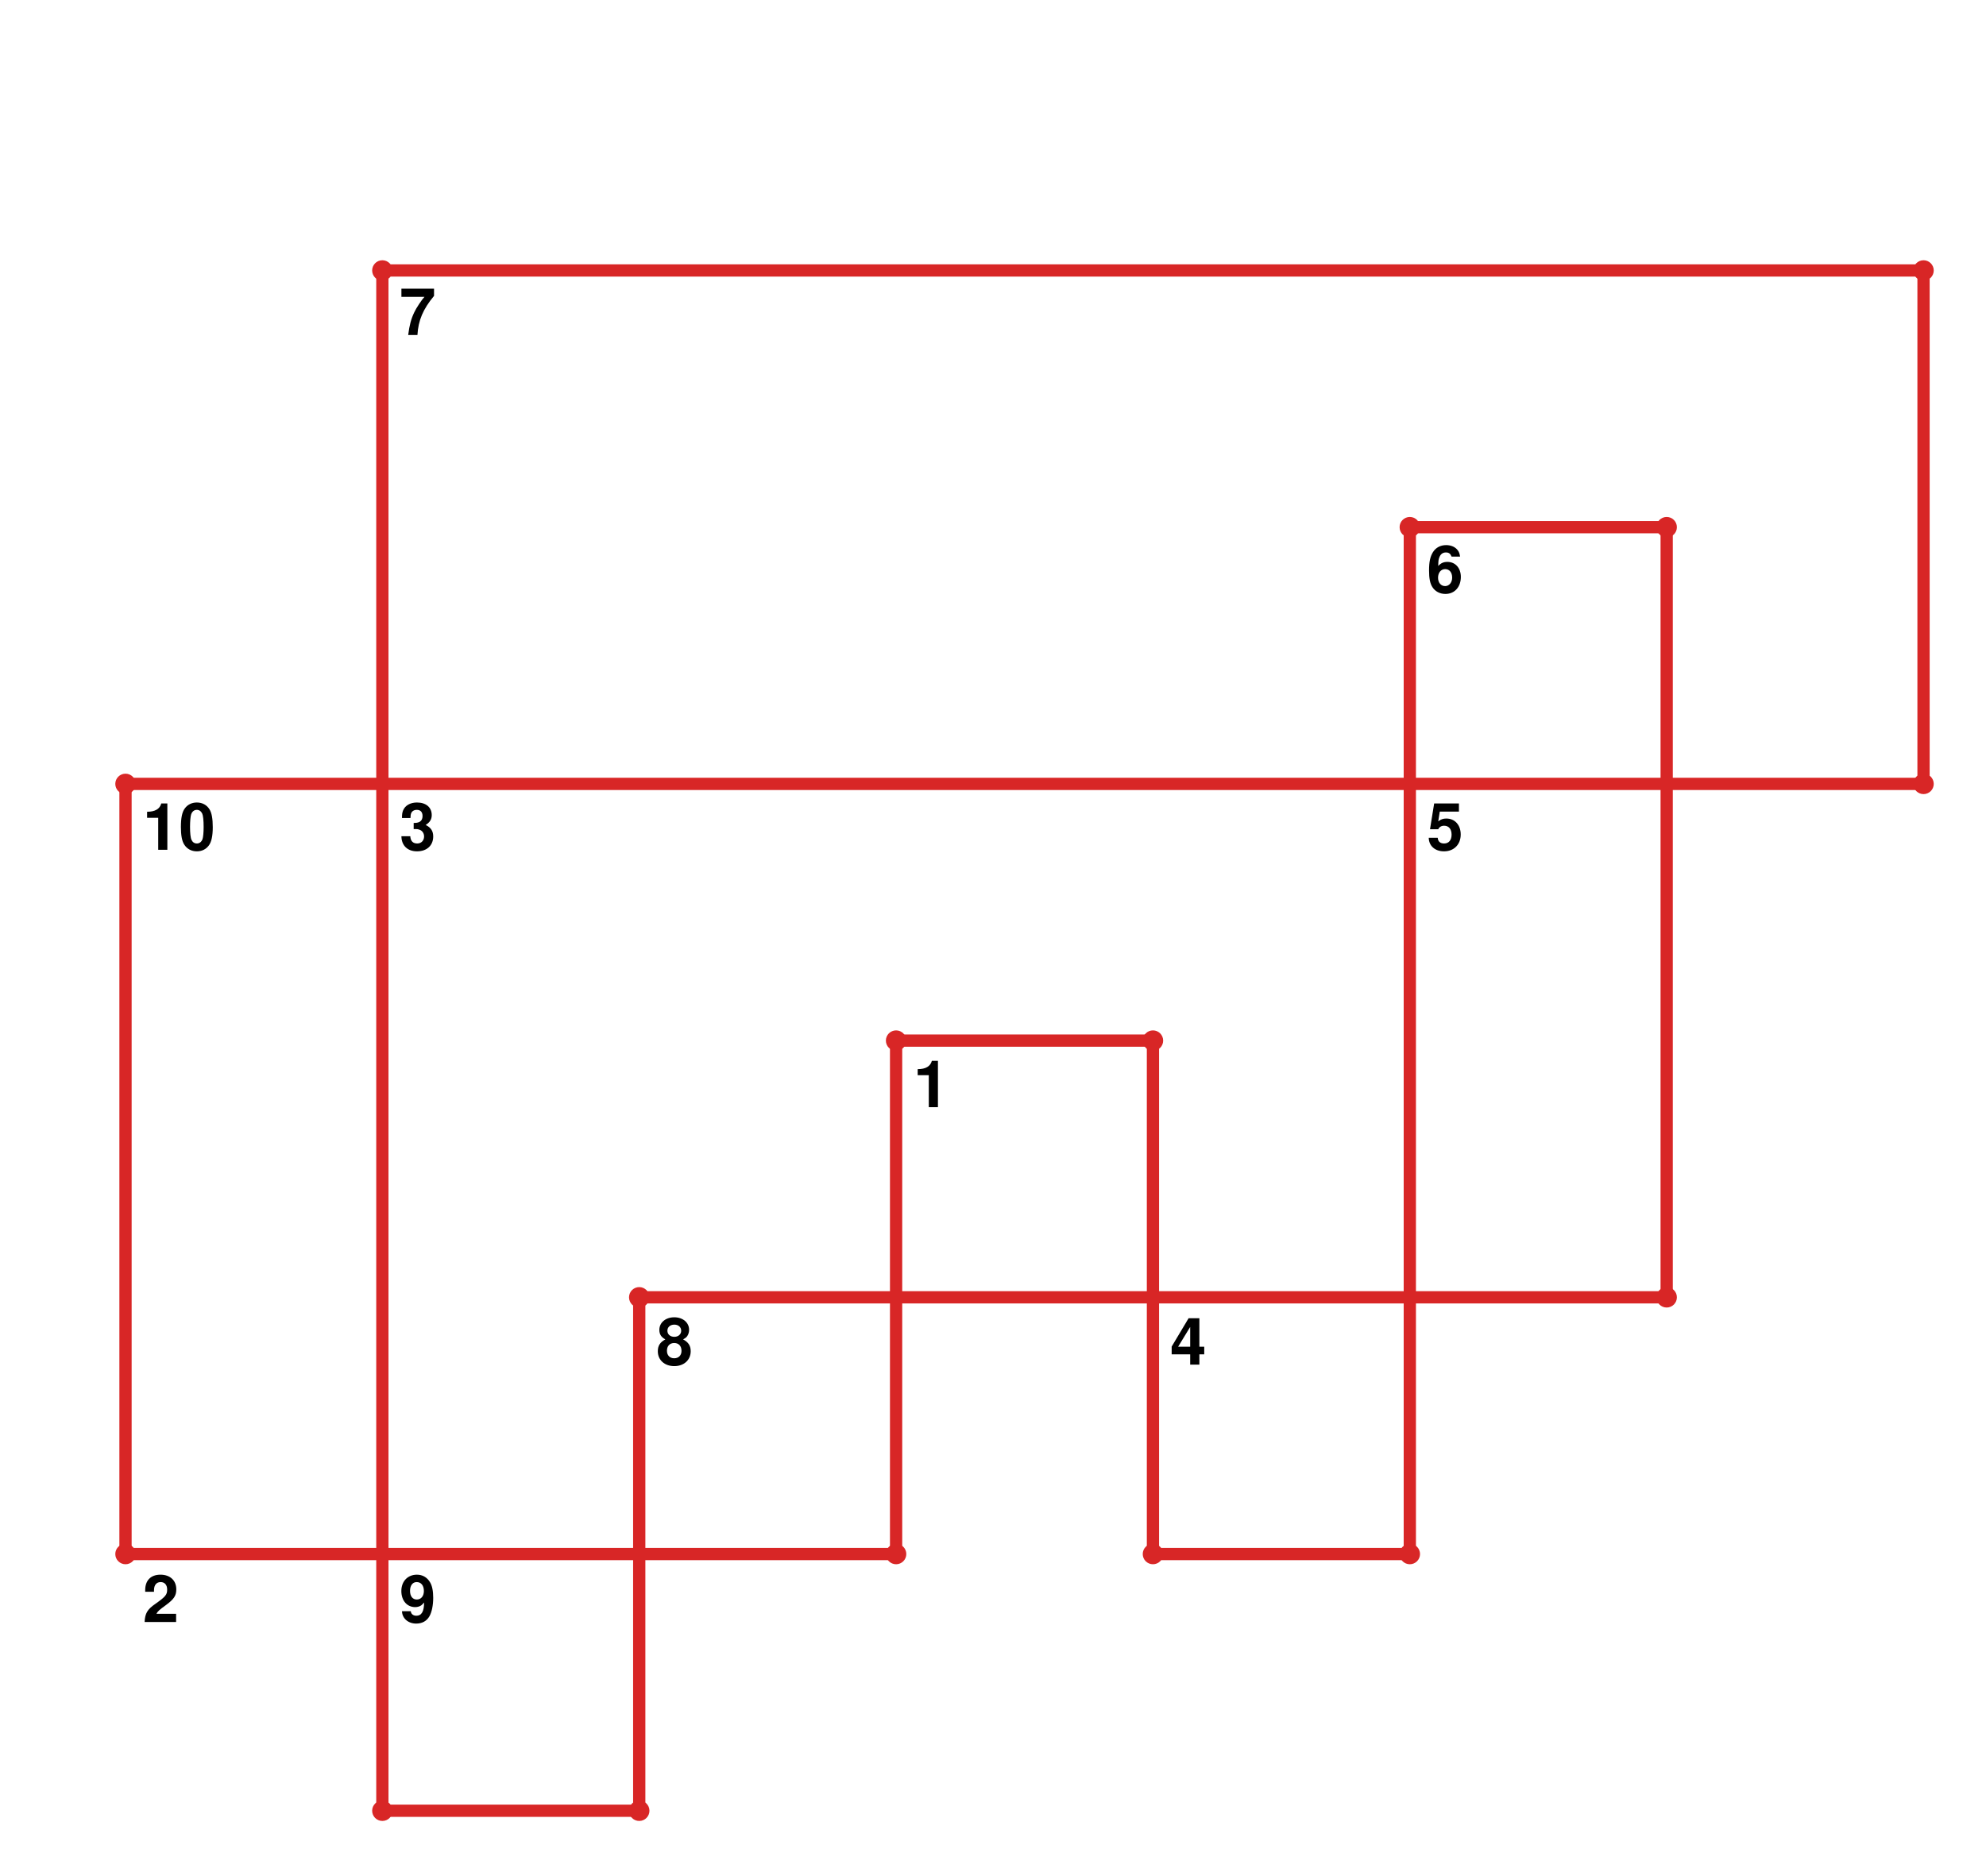
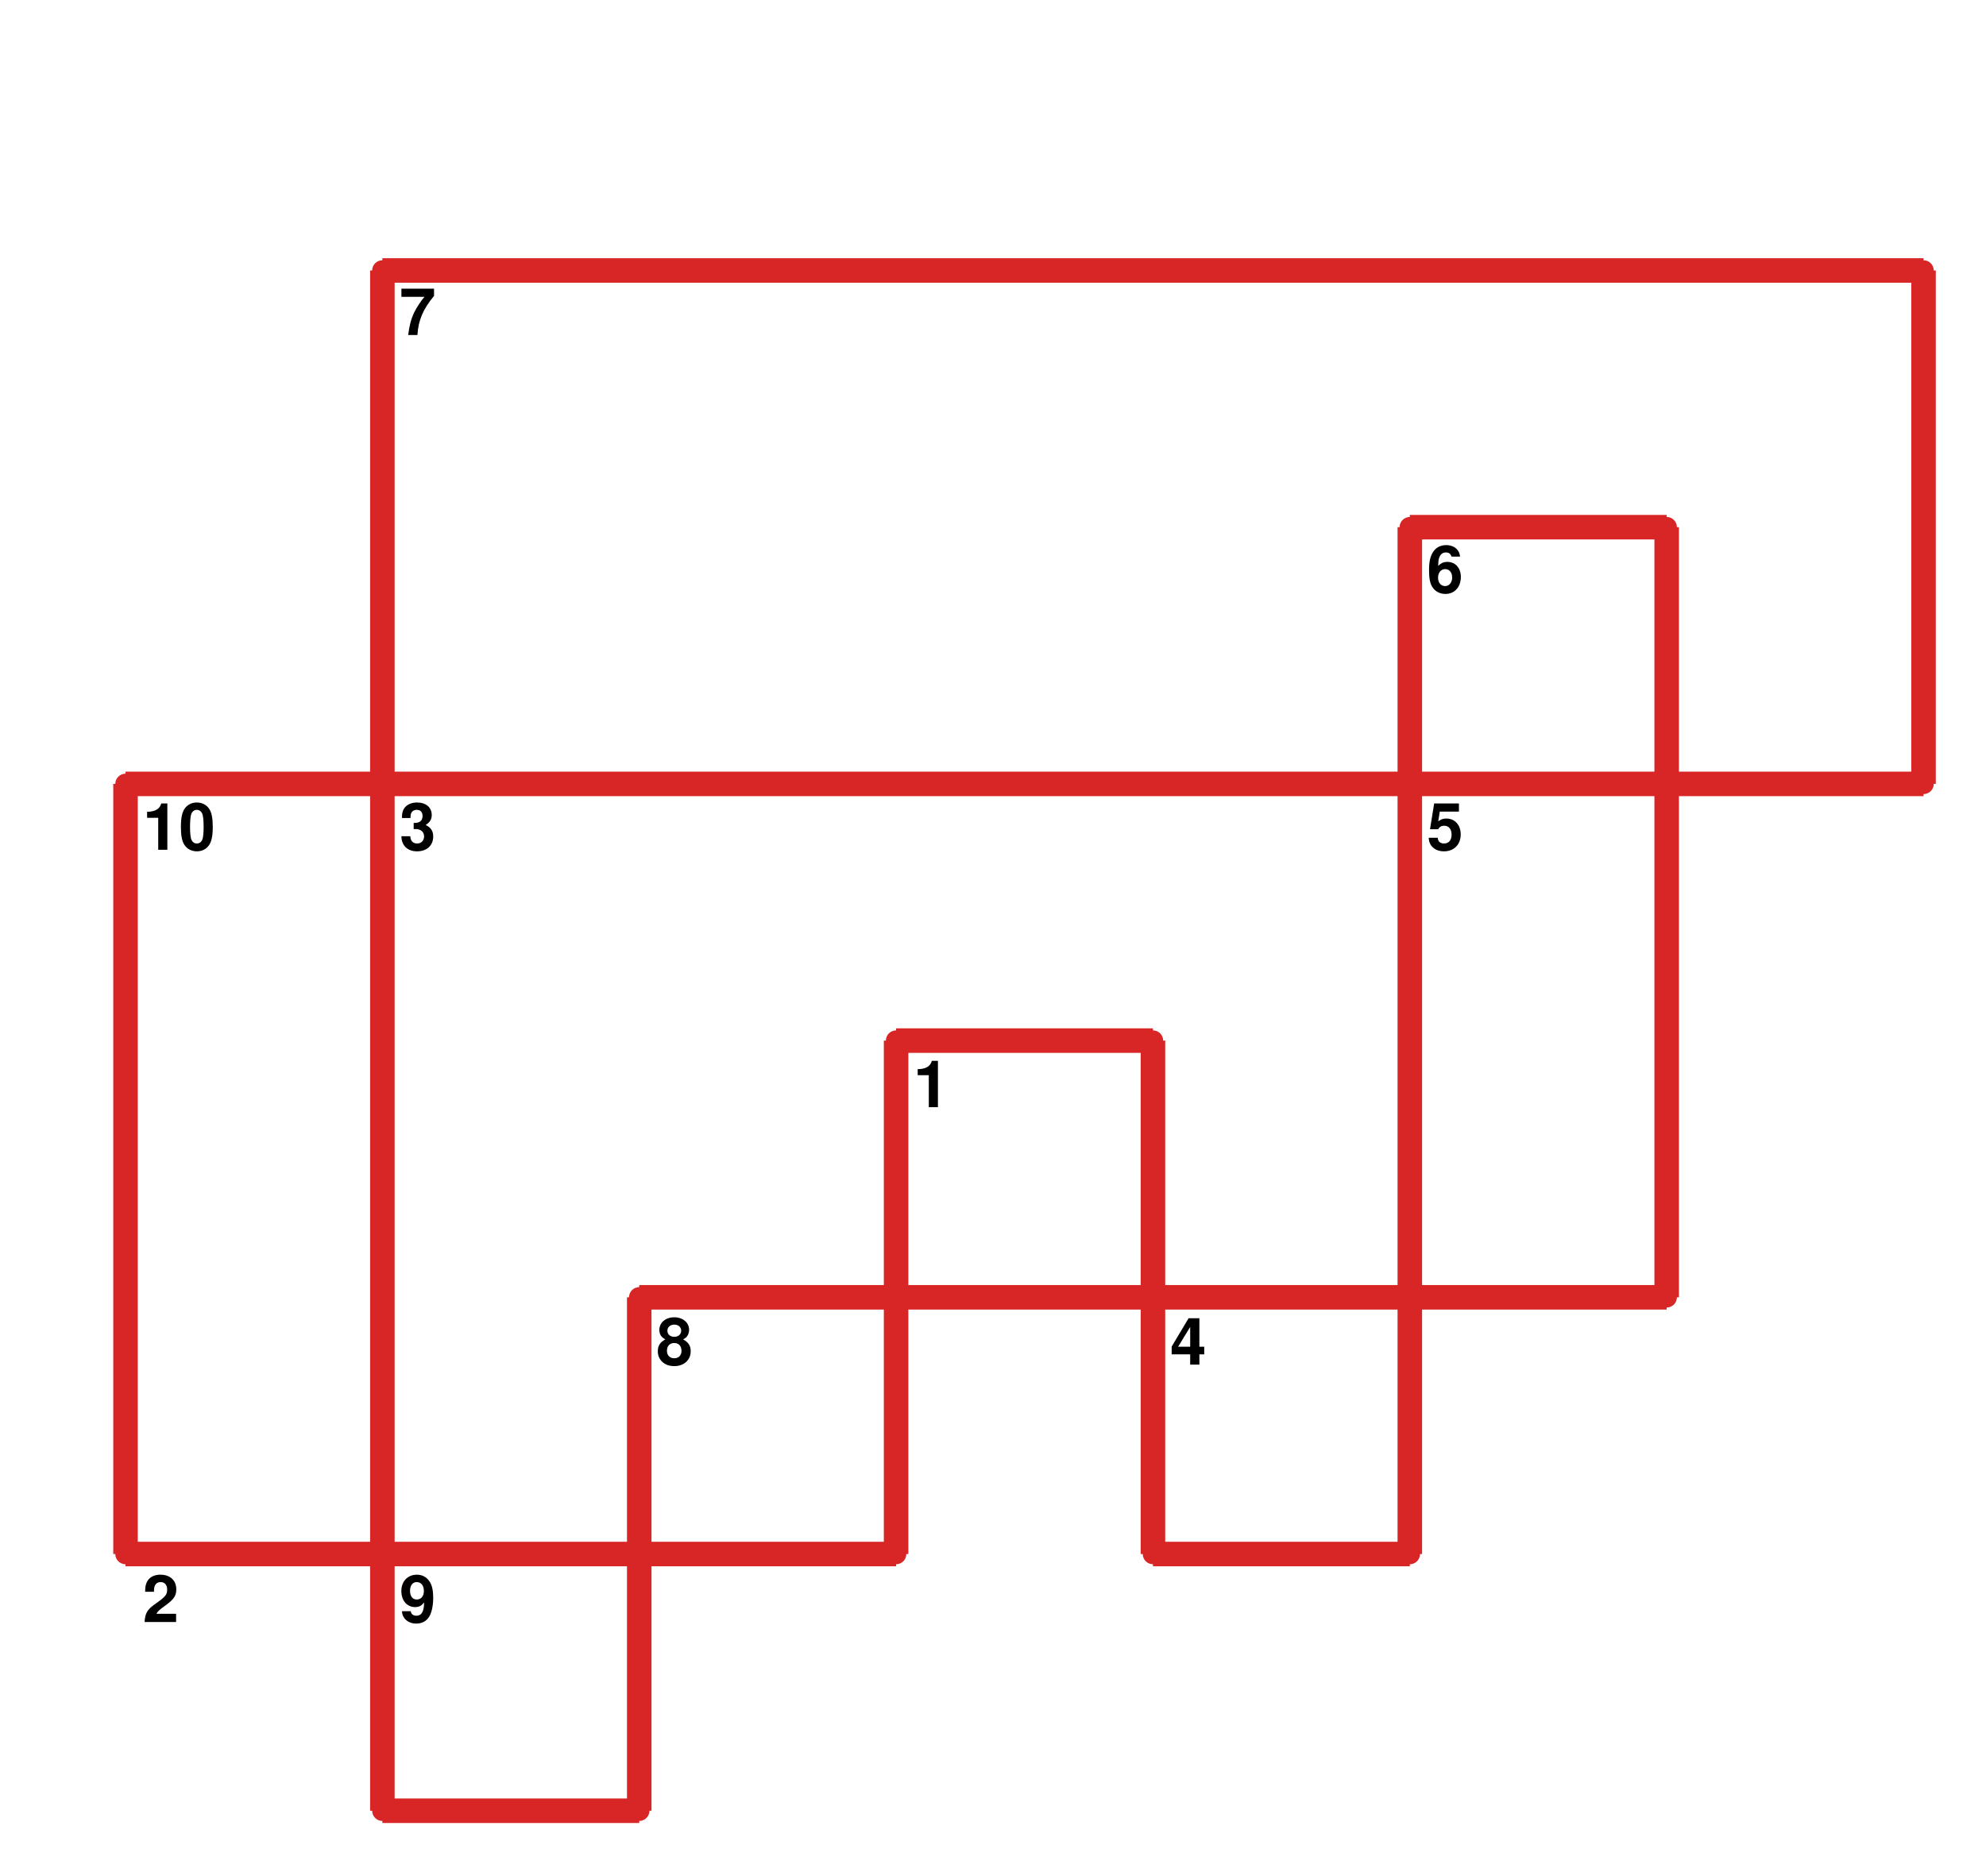
<svg xmlns="http://www.w3.org/2000/svg" width="486.000" height="459.000" viewBox="-1.000 -5.000 486.000 459.000">
  <circle cx="344.0" cy="375.367" r="2.0" stroke="#d82626" fill="#d82626" />
  <circle cx="281.143" cy="375.367" r="2.0" stroke="#d82626" fill="#d82626" />
  <circle cx="281.143" cy="249.7" r="2.0" stroke="#d82626" fill="#d82626" />
  <circle cx="218.286" cy="249.7" r="2.0" stroke="#d82626" fill="#d82626" />
  <circle cx="218.286" cy="375.367" r="2.0" stroke="#d82626" fill="#d82626" />
  <circle cx="29.714" cy="375.367" r="2.0" stroke="#d82626" fill="#d82626" />
  <circle cx="29.714" cy="186.867" r="2.0" stroke="#d82626" fill="#d82626" />
  <circle cx="469.714" cy="186.867" r="2.0" stroke="#d82626" fill="#d82626" />
  <circle cx="469.714" cy="61.2" r="2.0" stroke="#d82626" fill="#d82626" />
  <circle cx="92.571" cy="61.2" r="2.0" stroke="#d82626" fill="#d82626" />
  <circle cx="92.571" cy="438.2" r="2.0" stroke="#d82626" fill="#d82626" />
  <circle cx="155.429" cy="438.2" r="2.0" stroke="#d82626" fill="#d82626" />
  <circle cx="155.429" cy="312.533" r="2.0" stroke="#d82626" fill="#d82626" />
  <circle cx="406.857" cy="312.533" r="2.0" stroke="#d82626" fill="#d82626" />
  <circle cx="406.857" cy="124.033" r="2.0" stroke="#d82626" fill="#d82626" />
  <circle cx="344.0" cy="124.033" r="2.0" stroke="#d82626" fill="#d82626" />
-   <line x1="344.0" y1="375.367" x2="281.143" y2="375.367" stroke="#d82626" fill="none" stroke-width="3.0" />
-   <line x1="281.143" y1="375.367" x2="281.143" y2="249.7" stroke="#d82626" fill="none" stroke-width="3.0" />
-   <line x1="281.143" y1="249.7" x2="218.286" y2="249.7" stroke="#d82626" fill="none" stroke-width="3.0" />
-   <line x1="218.286" y1="249.7" x2="218.286" y2="375.367" stroke="#d82626" fill="none" stroke-width="3.0" />
-   <line x1="218.286" y1="375.367" x2="29.714" y2="375.367" stroke="#d82626" fill="none" stroke-width="3.0" />
-   <line x1="29.714" y1="375.367" x2="29.714" y2="186.867" stroke="#d82626" fill="none" stroke-width="3.0" />
-   <line x1="29.714" y1="186.867" x2="469.714" y2="186.867" stroke="#d82626" fill="none" stroke-width="3.0" />
-   <line x1="469.714" y1="186.867" x2="469.714" y2="61.2" stroke="#d82626" fill="none" stroke-width="3.0" />
-   <line x1="469.714" y1="61.2" x2="92.571" y2="61.2" stroke="#d82626" fill="none" stroke-width="3.0" />
-   <line x1="92.571" y1="61.2" x2="92.571" y2="438.2" stroke="#d82626" fill="none" stroke-width="3.0" />
-   <line x1="92.571" y1="438.2" x2="155.429" y2="438.2" stroke="#d82626" fill="none" stroke-width="3.0" />
-   <line x1="155.429" y1="438.2" x2="155.429" y2="312.533" stroke="#d82626" fill="none" stroke-width="3.0" />
-   <line x1="155.429" y1="312.533" x2="406.857" y2="312.533" stroke="#d82626" fill="none" stroke-width="3.0" />
-   <line x1="406.857" y1="312.533" x2="406.857" y2="124.033" stroke="#d82626" fill="none" stroke-width="3.0" />
-   <line x1="406.857" y1="124.033" x2="344.0" y2="124.033" stroke="#d82626" fill="none" stroke-width="3.0" />
-   <line x1="344.0" y1="124.033" x2="344.0" y2="375.367" stroke="#d82626" fill="none" stroke-width="3.0" />
+   <line x1="344.0" y1="375.367" x2="281.143" y2="375.367" stroke="#d82626" fill="none" stroke-width="6.0" />
+   <line x1="281.143" y1="375.367" x2="281.143" y2="249.7" stroke="#d82626" fill="none" stroke-width="6.0" />
+   <line x1="281.143" y1="249.7" x2="218.286" y2="249.7" stroke="#d82626" fill="none" stroke-width="6.0" />
+   <line x1="218.286" y1="249.7" x2="218.286" y2="375.367" stroke="#d82626" fill="none" stroke-width="6.0" />
+   <line x1="218.286" y1="375.367" x2="29.714" y2="375.367" stroke="#d82626" fill="none" stroke-width="6.0" />
+   <line x1="29.714" y1="375.367" x2="29.714" y2="186.867" stroke="#d82626" fill="none" stroke-width="6.0" />
+   <line x1="29.714" y1="186.867" x2="469.714" y2="186.867" stroke="#d82626" fill="none" stroke-width="6.0" />
+   <line x1="469.714" y1="186.867" x2="469.714" y2="61.2" stroke="#d82626" fill="none" stroke-width="6.0" />
+   <line x1="469.714" y1="61.2" x2="92.571" y2="61.2" stroke="#d82626" fill="none" stroke-width="6.0" />
+   <line x1="92.571" y1="61.2" x2="92.571" y2="438.2" stroke="#d82626" fill="none" stroke-width="6.0" />
+   <line x1="92.571" y1="438.2" x2="155.429" y2="438.2" stroke="#d82626" fill="none" stroke-width="6.0" />
+   <line x1="155.429" y1="438.2" x2="155.429" y2="312.533" stroke="#d82626" fill="none" stroke-width="6.0" />
+   <line x1="155.429" y1="312.533" x2="406.857" y2="312.533" stroke="#d82626" fill="none" stroke-width="6.0" />
+   <line x1="406.857" y1="312.533" x2="406.857" y2="124.033" stroke="#d82626" fill="none" stroke-width="6.0" />
+   <line x1="406.857" y1="124.033" x2="344.0" y2="124.033" stroke="#d82626" fill="none" stroke-width="6.0" />
+   <line x1="344.0" y1="124.033" x2="344.0" y2="375.367" stroke="#d82626" fill="none" stroke-width="6.0" />
  <text x="285.333" y="329" fill="#000" stroke-width="0.0" font-family="Nimbus Sans" font-size="12.0pt" font-weight="bold">4</text>
  <text x="33.905" y="392" fill="#000" stroke-width="0.0" font-family="Nimbus Sans" font-size="12.0pt" font-weight="bold">2</text>
  <text x="222.476" y="266" fill="#000" stroke-width="0.0" font-family="Nimbus Sans" font-size="12.0pt" font-weight="bold">1</text>
  <text x="96.762" y="203" fill="#000" stroke-width="0.0" font-family="Nimbus Sans" font-size="12.0pt" font-weight="bold">3</text>
  <text x="159.619" y="329" fill="#000" stroke-width="0.0" font-family="Nimbus Sans" font-size="12.0pt" font-weight="bold">8</text>
  <text x="33.905" y="203" fill="#000" stroke-width="0.0" font-family="Nimbus Sans" font-size="12.0pt" font-weight="bold">10</text>
  <text x="96.762" y="392" fill="#000" stroke-width="0.0" font-family="Nimbus Sans" font-size="12.0pt" font-weight="bold">9</text>
  <text x="96.762" y="77" fill="#000" stroke-width="0.0" font-family="Nimbus Sans" font-size="12.0pt" font-weight="bold">7</text>
  <text x="348.19" y="140" fill="#000" stroke-width="0.0" font-family="Nimbus Sans" font-size="12.0pt" font-weight="bold">6</text>
  <text x="348.19" y="203" fill="#000" stroke-width="0.0" font-family="Nimbus Sans" font-size="12.0pt" font-weight="bold">5</text>
</svg>
